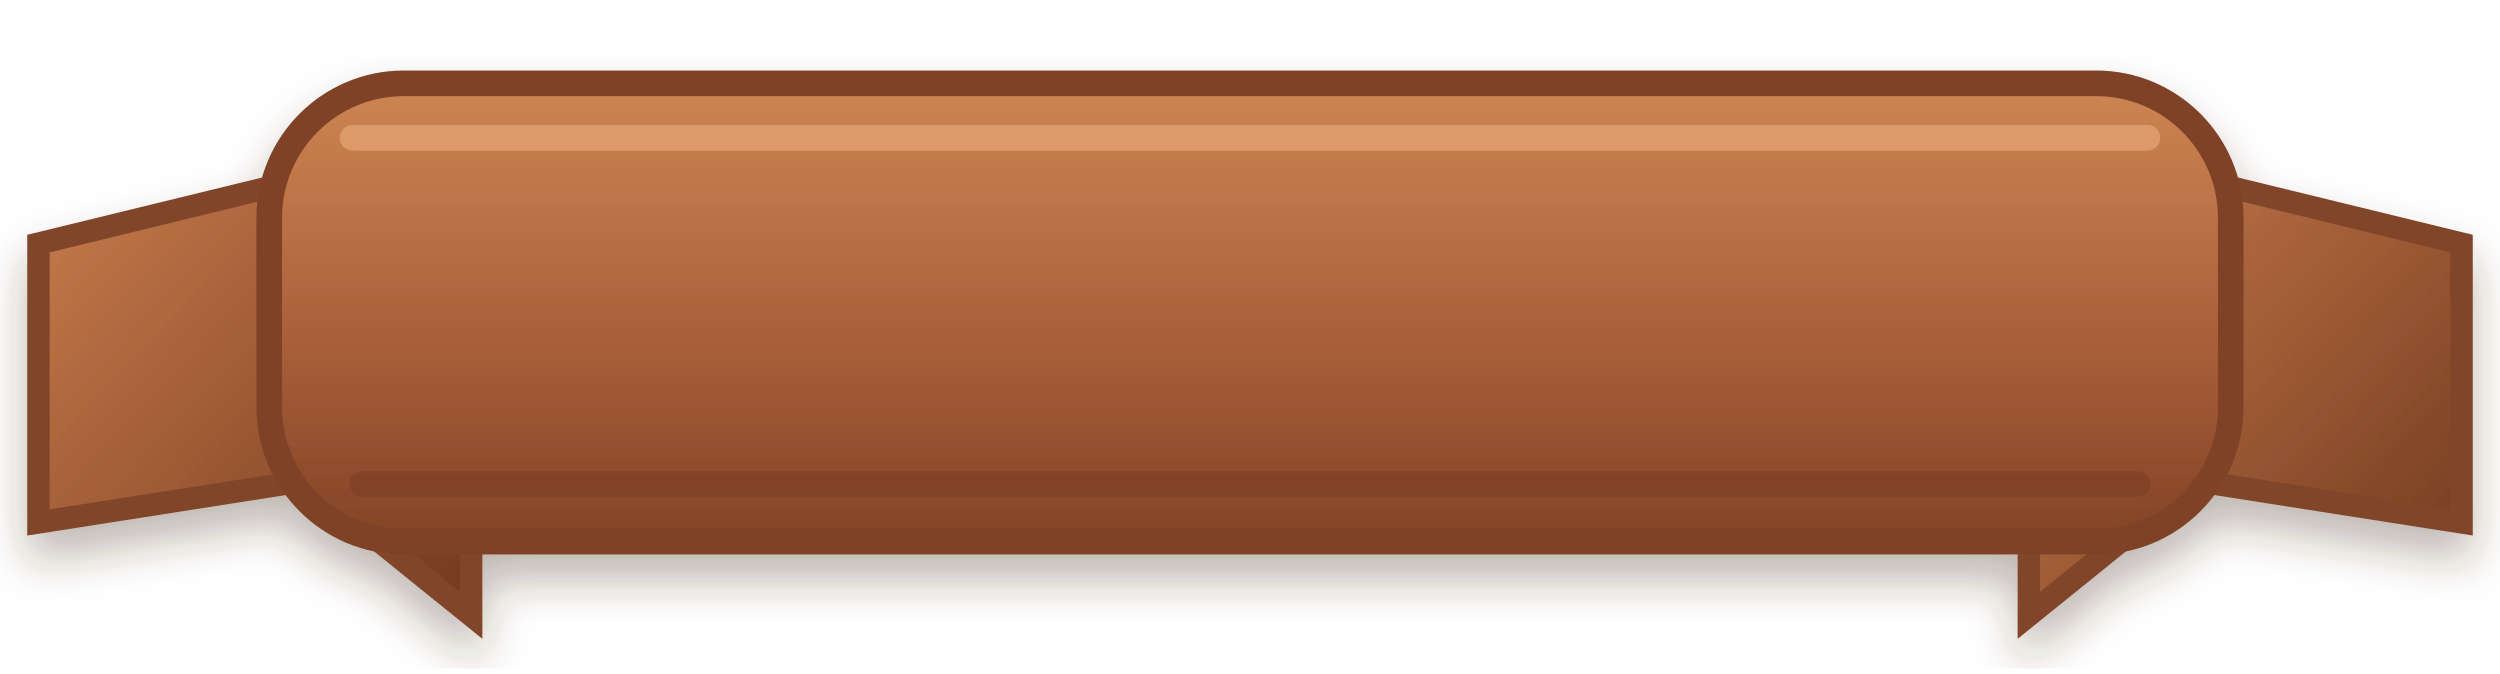
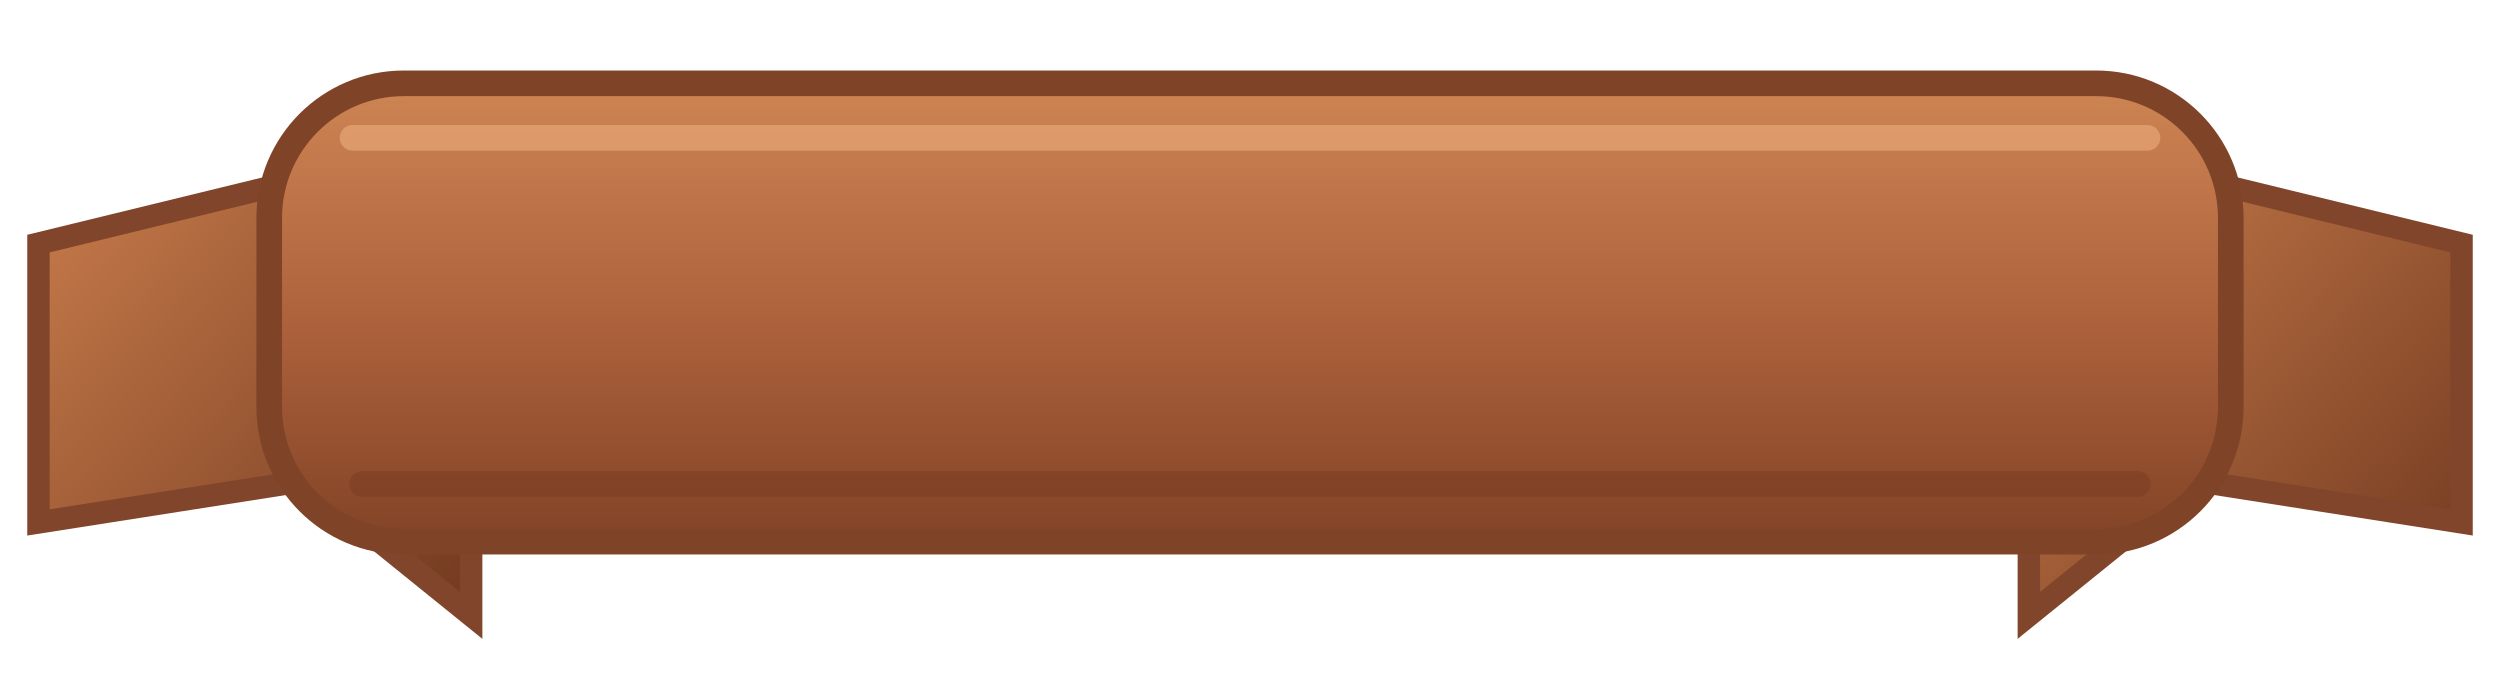
<svg xmlns="http://www.w3.org/2000/svg" width="780" height="210" viewBox="0 0 780 210">
  <defs>
    <linearGradient id="brown" x1="0" y1="0" x2="0" y2="1">
      <stop stop-color="#ce8553" />
      <stop offset=".52" stop-color="#ad623c" />
      <stop offset="1" stop-color="#824326" />
    </linearGradient>
    <linearGradient id="tail" x1="0" y1="0" x2="1" y2="1">
      <stop stop-color="#ca7d4c" />
      <stop offset="1" stop-color="#71391f" />
    </linearGradient>
-     <filter id="s">
-       <feDropShadow dx="0" dy="8" stdDeviation="7" flood-color="#482718" flood-opacity=".34" />
-     </filter>
  </defs>
-   <g filter="url(#s)">
+   <g>
    <path d="M94 56 12 76v87l83-13 52 42V48Z" fill="url(#tail)" stroke="#81452b" stroke-width="7" />
    <path d="m686 56 82 20v87l-83-13-52 42V48Z" fill="url(#tail)" stroke="#81452b" stroke-width="7" />
    <rect x="84" y="26" width="612" height="143" rx="42" fill="url(#brown)" stroke="#7f4328" stroke-width="8" />
    <path d="M110 43h560" stroke="#efb17f" stroke-width="8" stroke-linecap="round" opacity=".55" />
    <path d="M113 151h554" stroke="#70341e" stroke-width="8" stroke-linecap="round" opacity=".35" />
  </g>
</svg>
